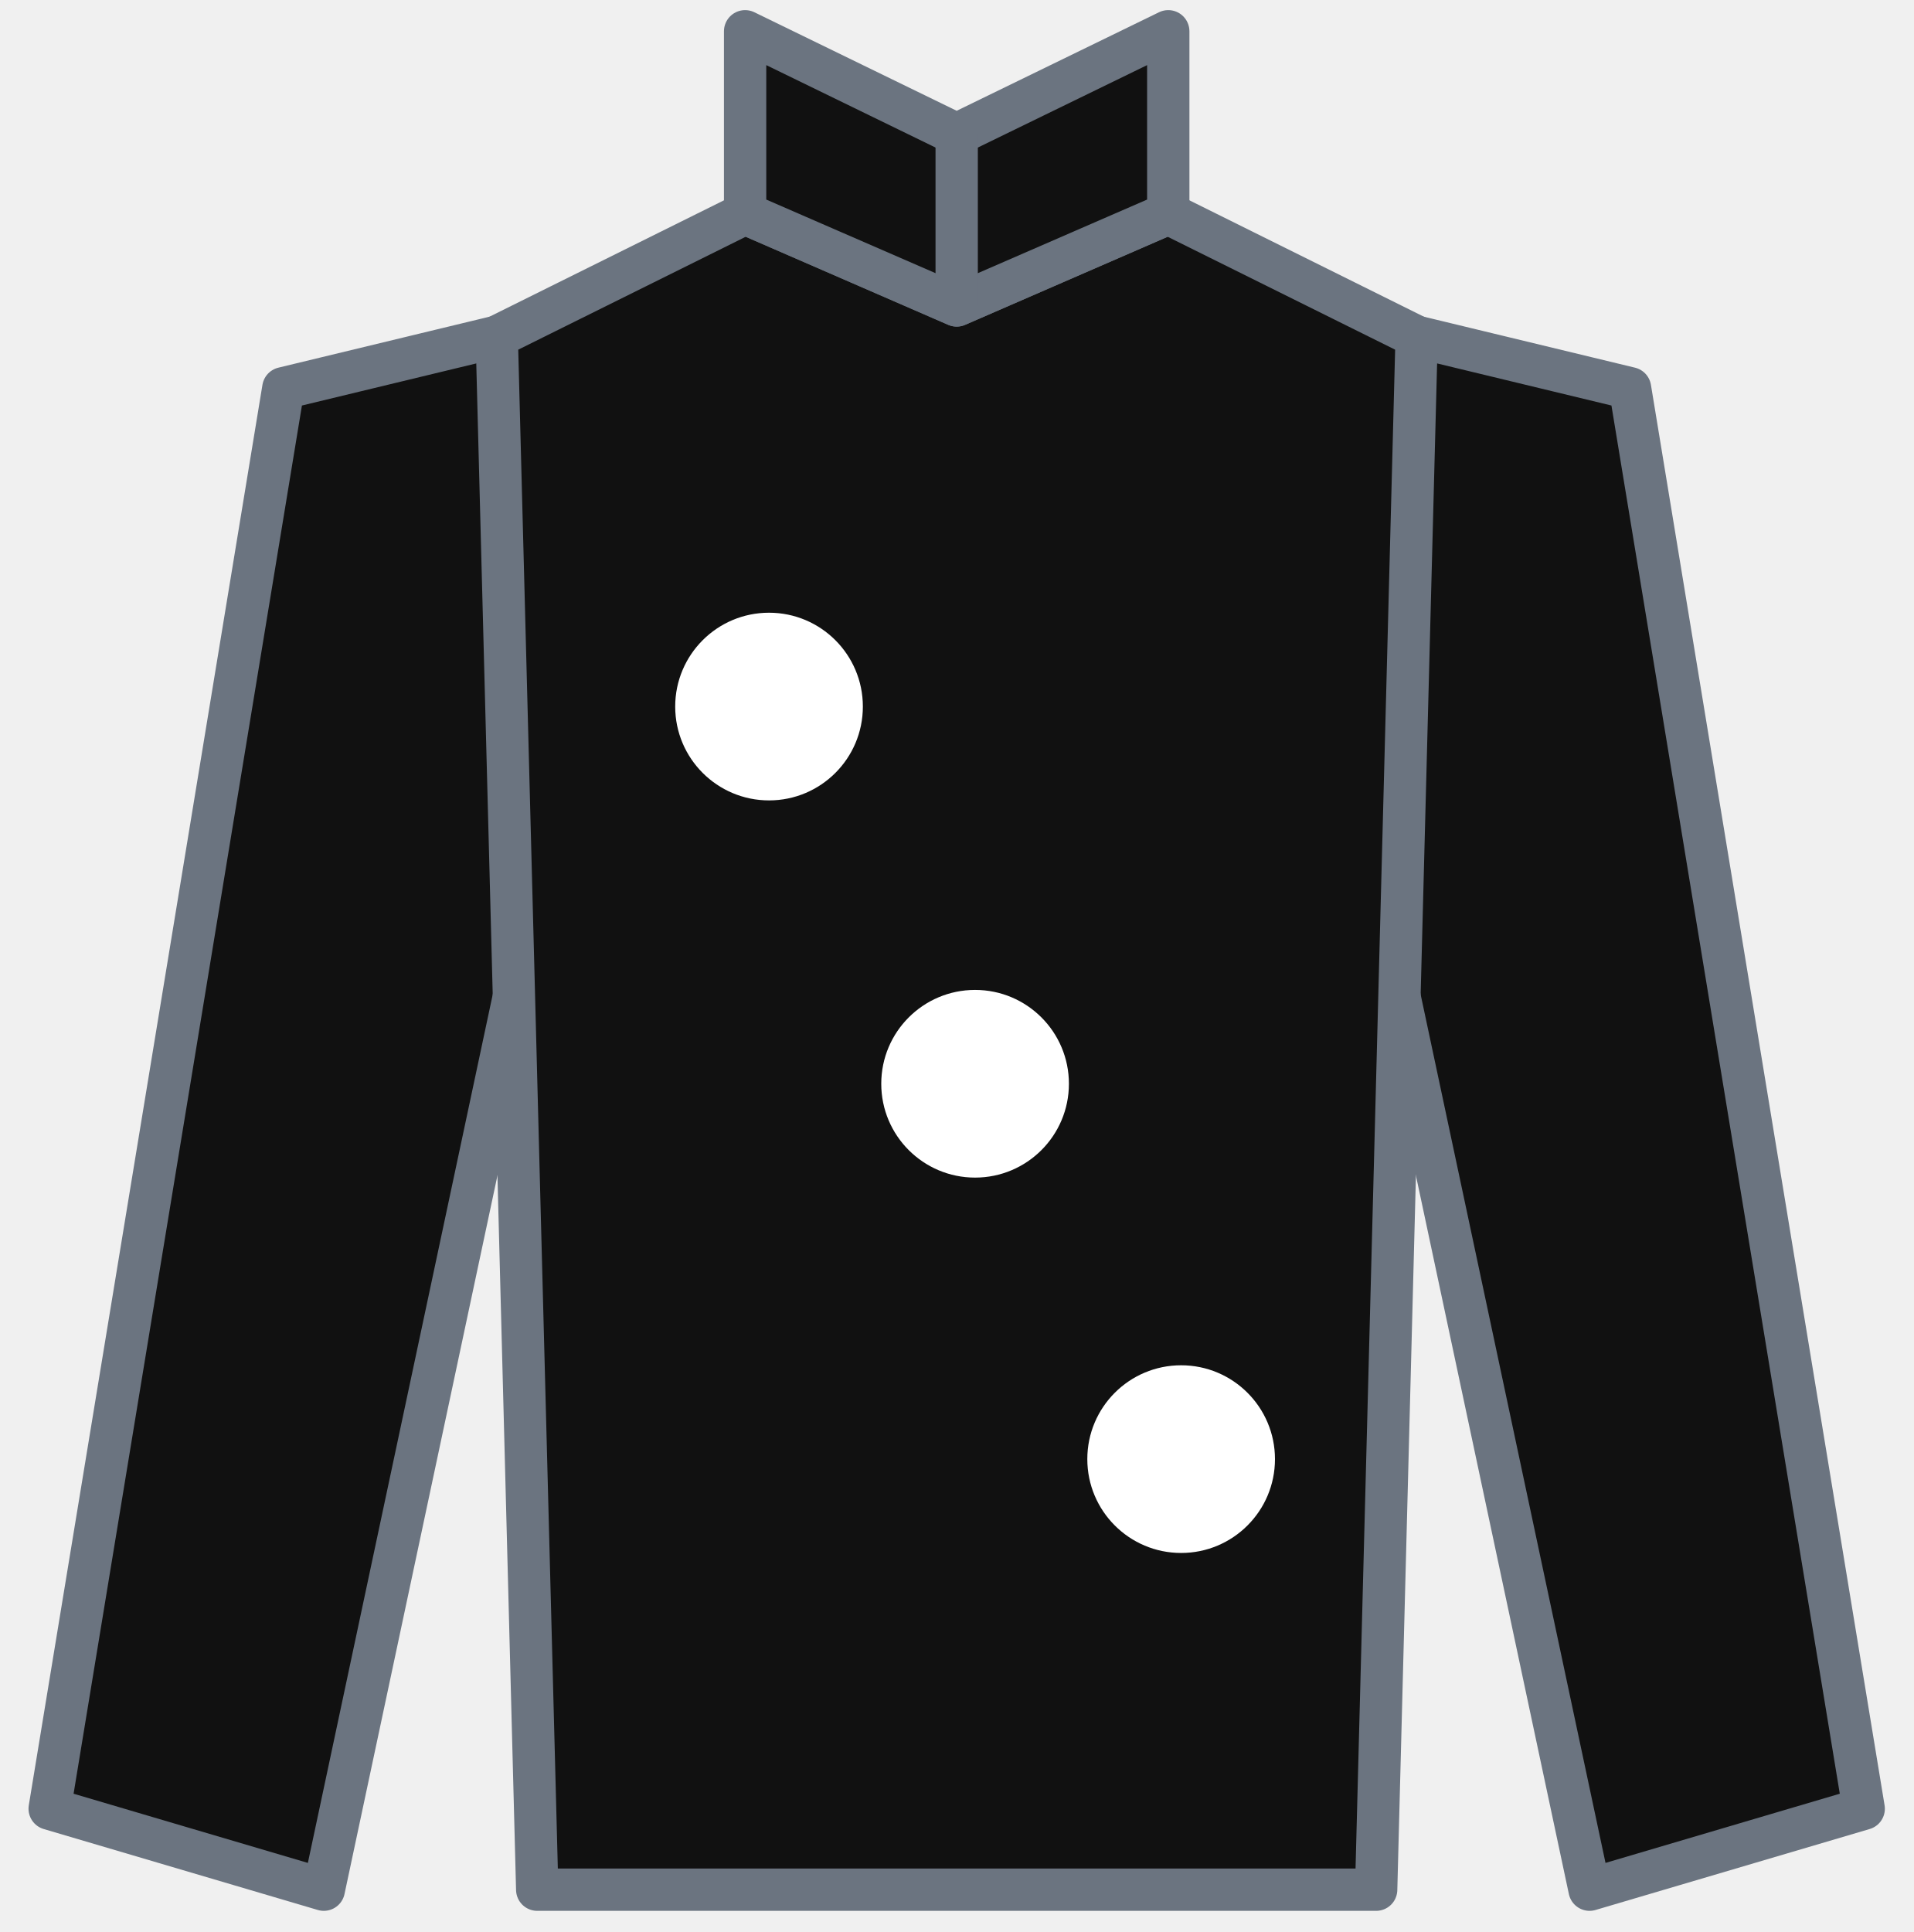
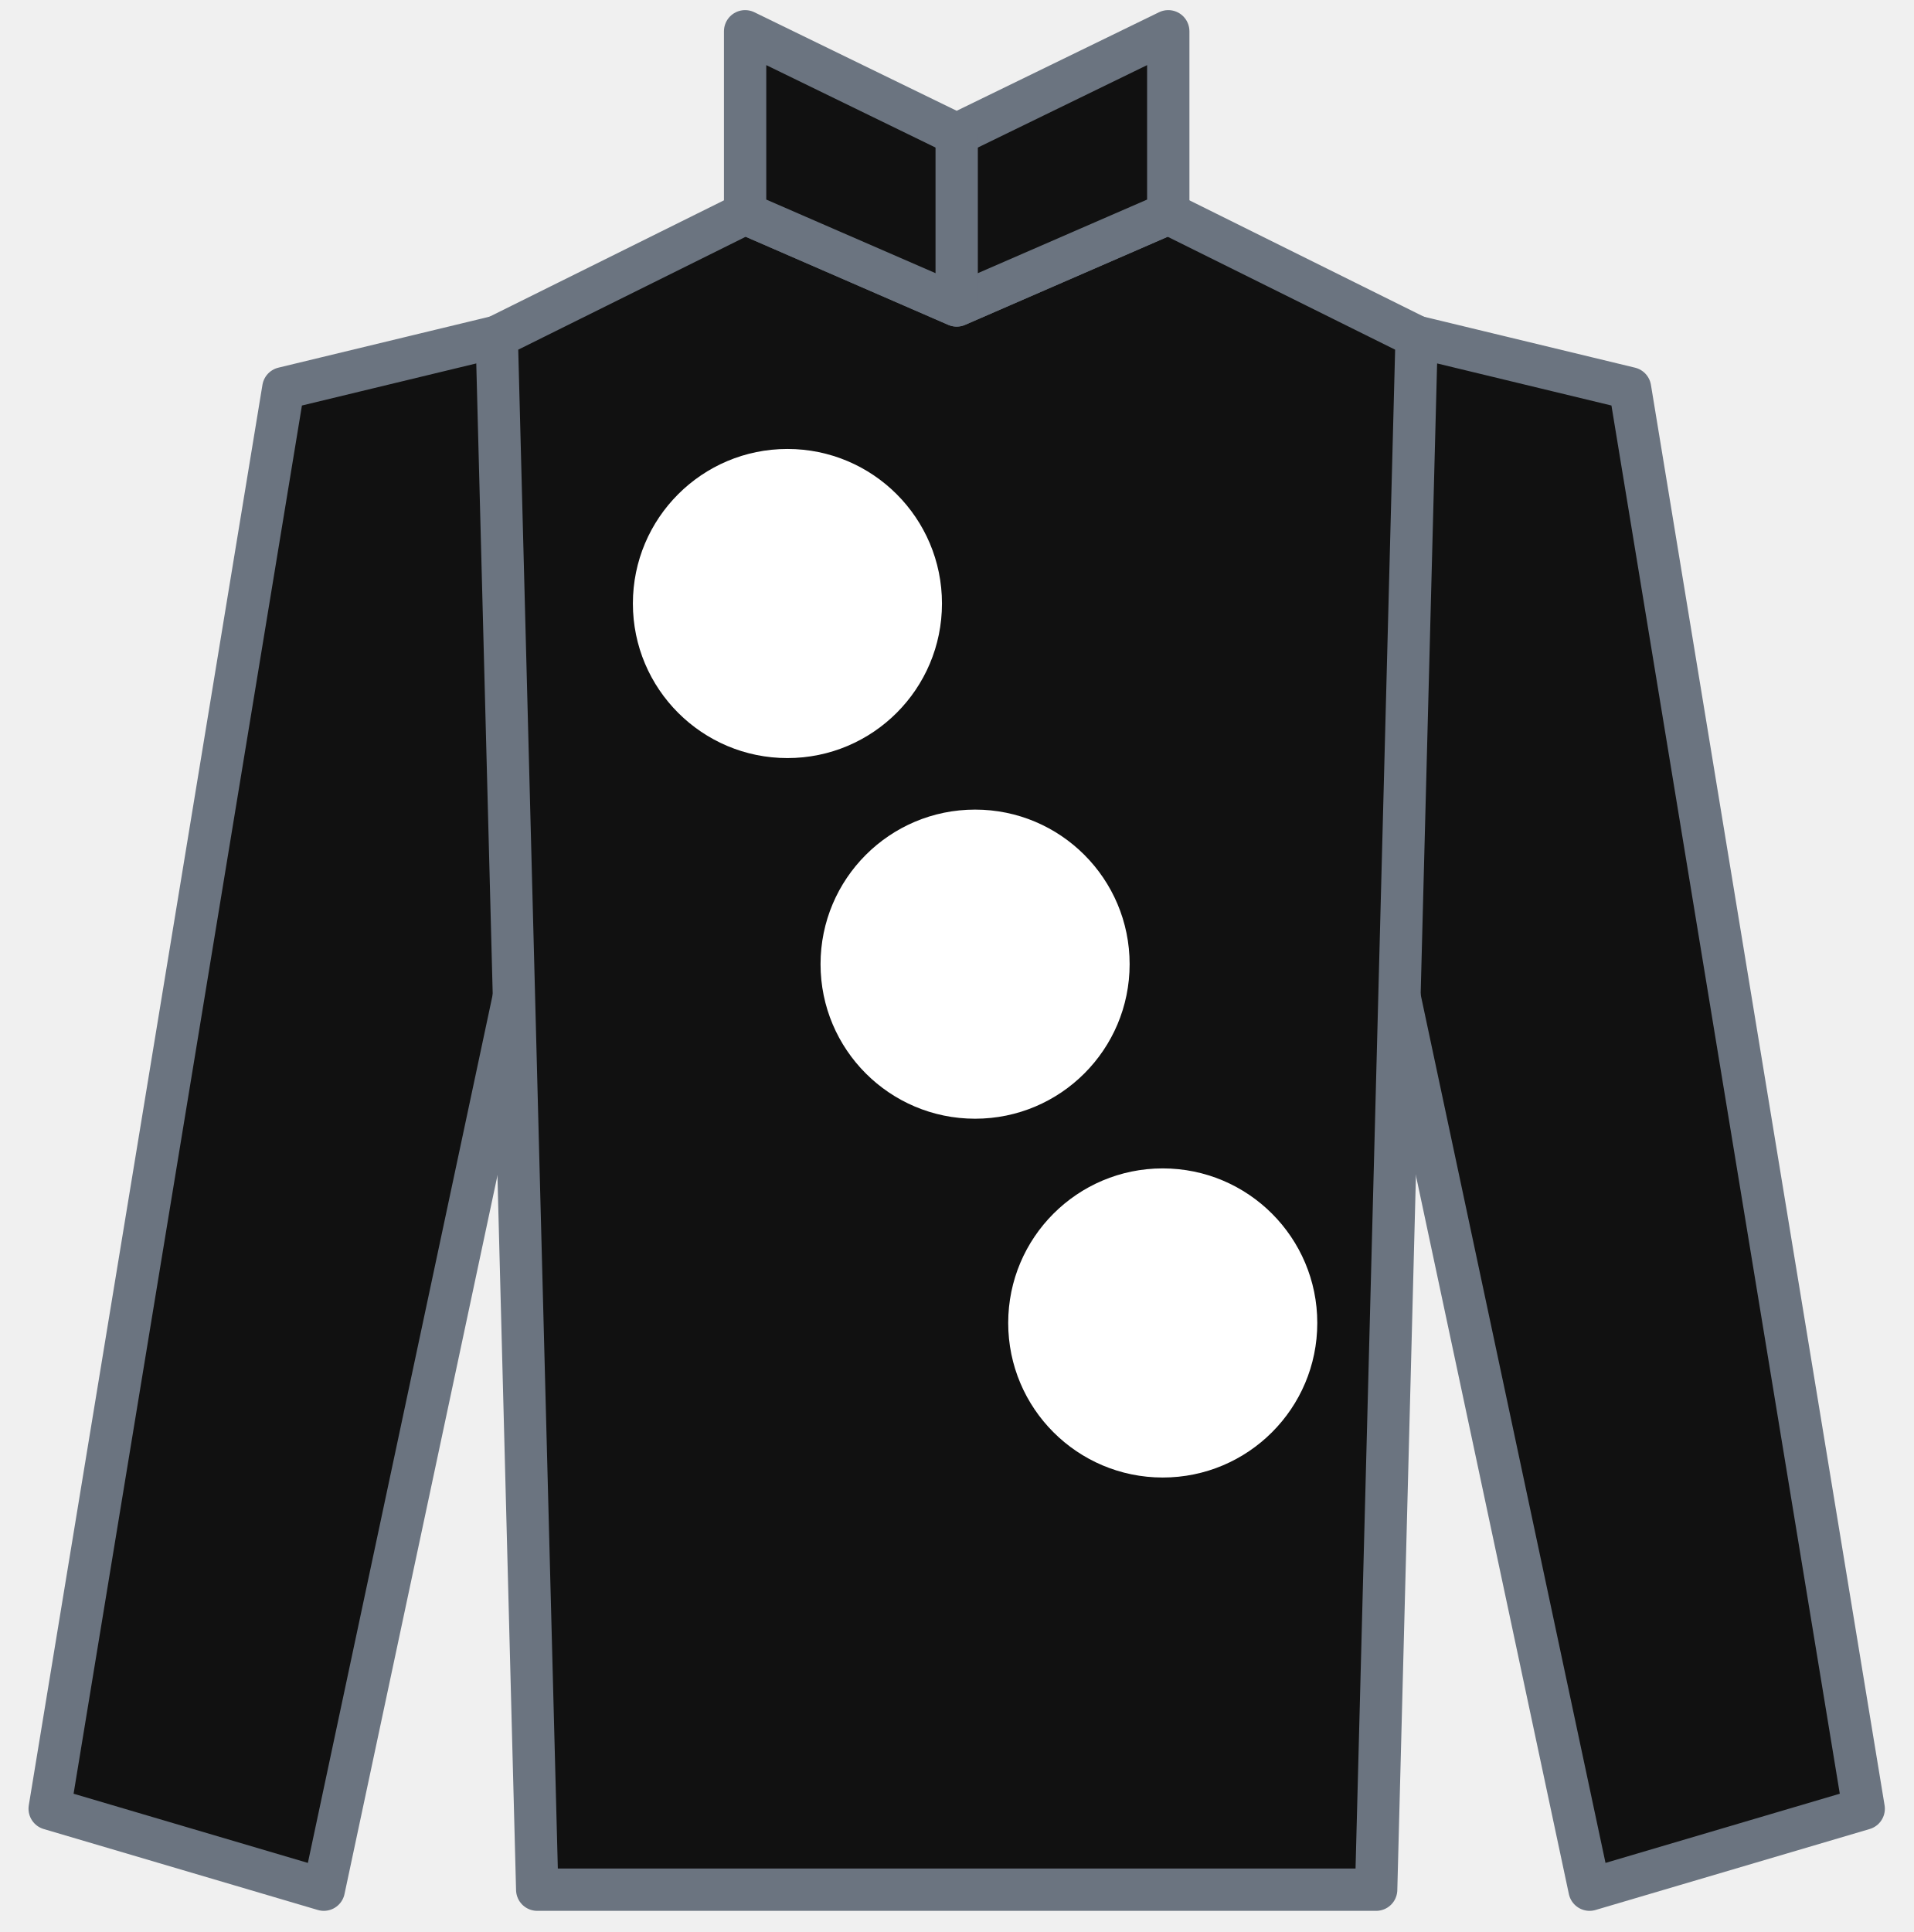
<svg xmlns="http://www.w3.org/2000/svg" class="trikot" viewBox="-1.5 -0.5 104 105" aria-hidden="true">
  <clipPath id="d2752738al">
    <path d="M25.5,17.8 L13.9,20.6 L1.2,97.8 L16.1,102.2 L27,51 Z" />
  </clipPath>
  <g clip-path="url(#d2752738al)">
    <rect x="0" y="17" width="28" height="86.5" fill="#111111" />
  </g>
  <path d="M25.5,17.8 L13.9,20.6 L1.2,97.8 L16.1,102.2 L27,51 Z" fill="none" stroke="#6B7480" stroke-width="2.3" stroke-linejoin="round" />
  <clipPath id="d2752738ar">
    <path d="M75.5,17.8 L87.1,20.6 L99.8,97.8 L84.9,102.2 L74,51 Z" />
  </clipPath>
  <g clip-path="url(#d2752738ar)">
    <rect x="73" y="17" width="28" height="86.5" fill="#111111" />
  </g>
  <path d="M75.5,17.8 L87.1,20.6 L99.8,97.8 L84.9,102.2 L74,51 Z" fill="none" stroke="#6B7480" stroke-width="2.3" stroke-linejoin="round" />
  <clipPath id="d2752738k">
    <path d="M25.5,17.8 L39,11.1 L50.5,16.1 L62,11.1 L75.5,17.8 L73.3,102.2 L27.7,102.2 Z" />
  </clipPath>
  <g clip-path="url(#d2752738k)">
    <rect x="25" y="10" width="51" height="93" fill="#111111" />
-     <circle cx="40.3" cy="37.9" r="5.1" fill="#FFFFFF" />
-     <circle cx="51.5" cy="58.4" r="5.1" fill="#FFFFFF" />
-     <circle cx="62.7" cy="78.8" r="5.1" fill="#FFFFFF" />
+     <circle cx="41.3" cy="32.3" r="8.4" fill="#FFFFFF" />
+     <circle cx="51.5" cy="51.9" r="8.4" fill="#FFFFFF" />
+     <circle cx="61.7" cy="71.4" r="8.4" fill="#FFFFFF" />
  </g>
  <path d="M25.5,17.8 L39,11.1 L50.5,16.1 L62,11.1 L75.5,17.8 L73.3,102.2 L27.7,102.2 Z" fill="none" stroke="#6B7480" stroke-width="2.3" stroke-linejoin="round" />
  <path d="M39,1.2 L50.5,6.8 L62,1.2 L62,11.1 L50.5,16.1 L39,11.1 Z" fill="#111111" stroke="#6B7480" stroke-width="2.3" stroke-linejoin="round" />
  <path d="M50.5,6.8 L50.5,16.1" fill="none" stroke="#6B7480" stroke-width="2.3" />
</svg>
